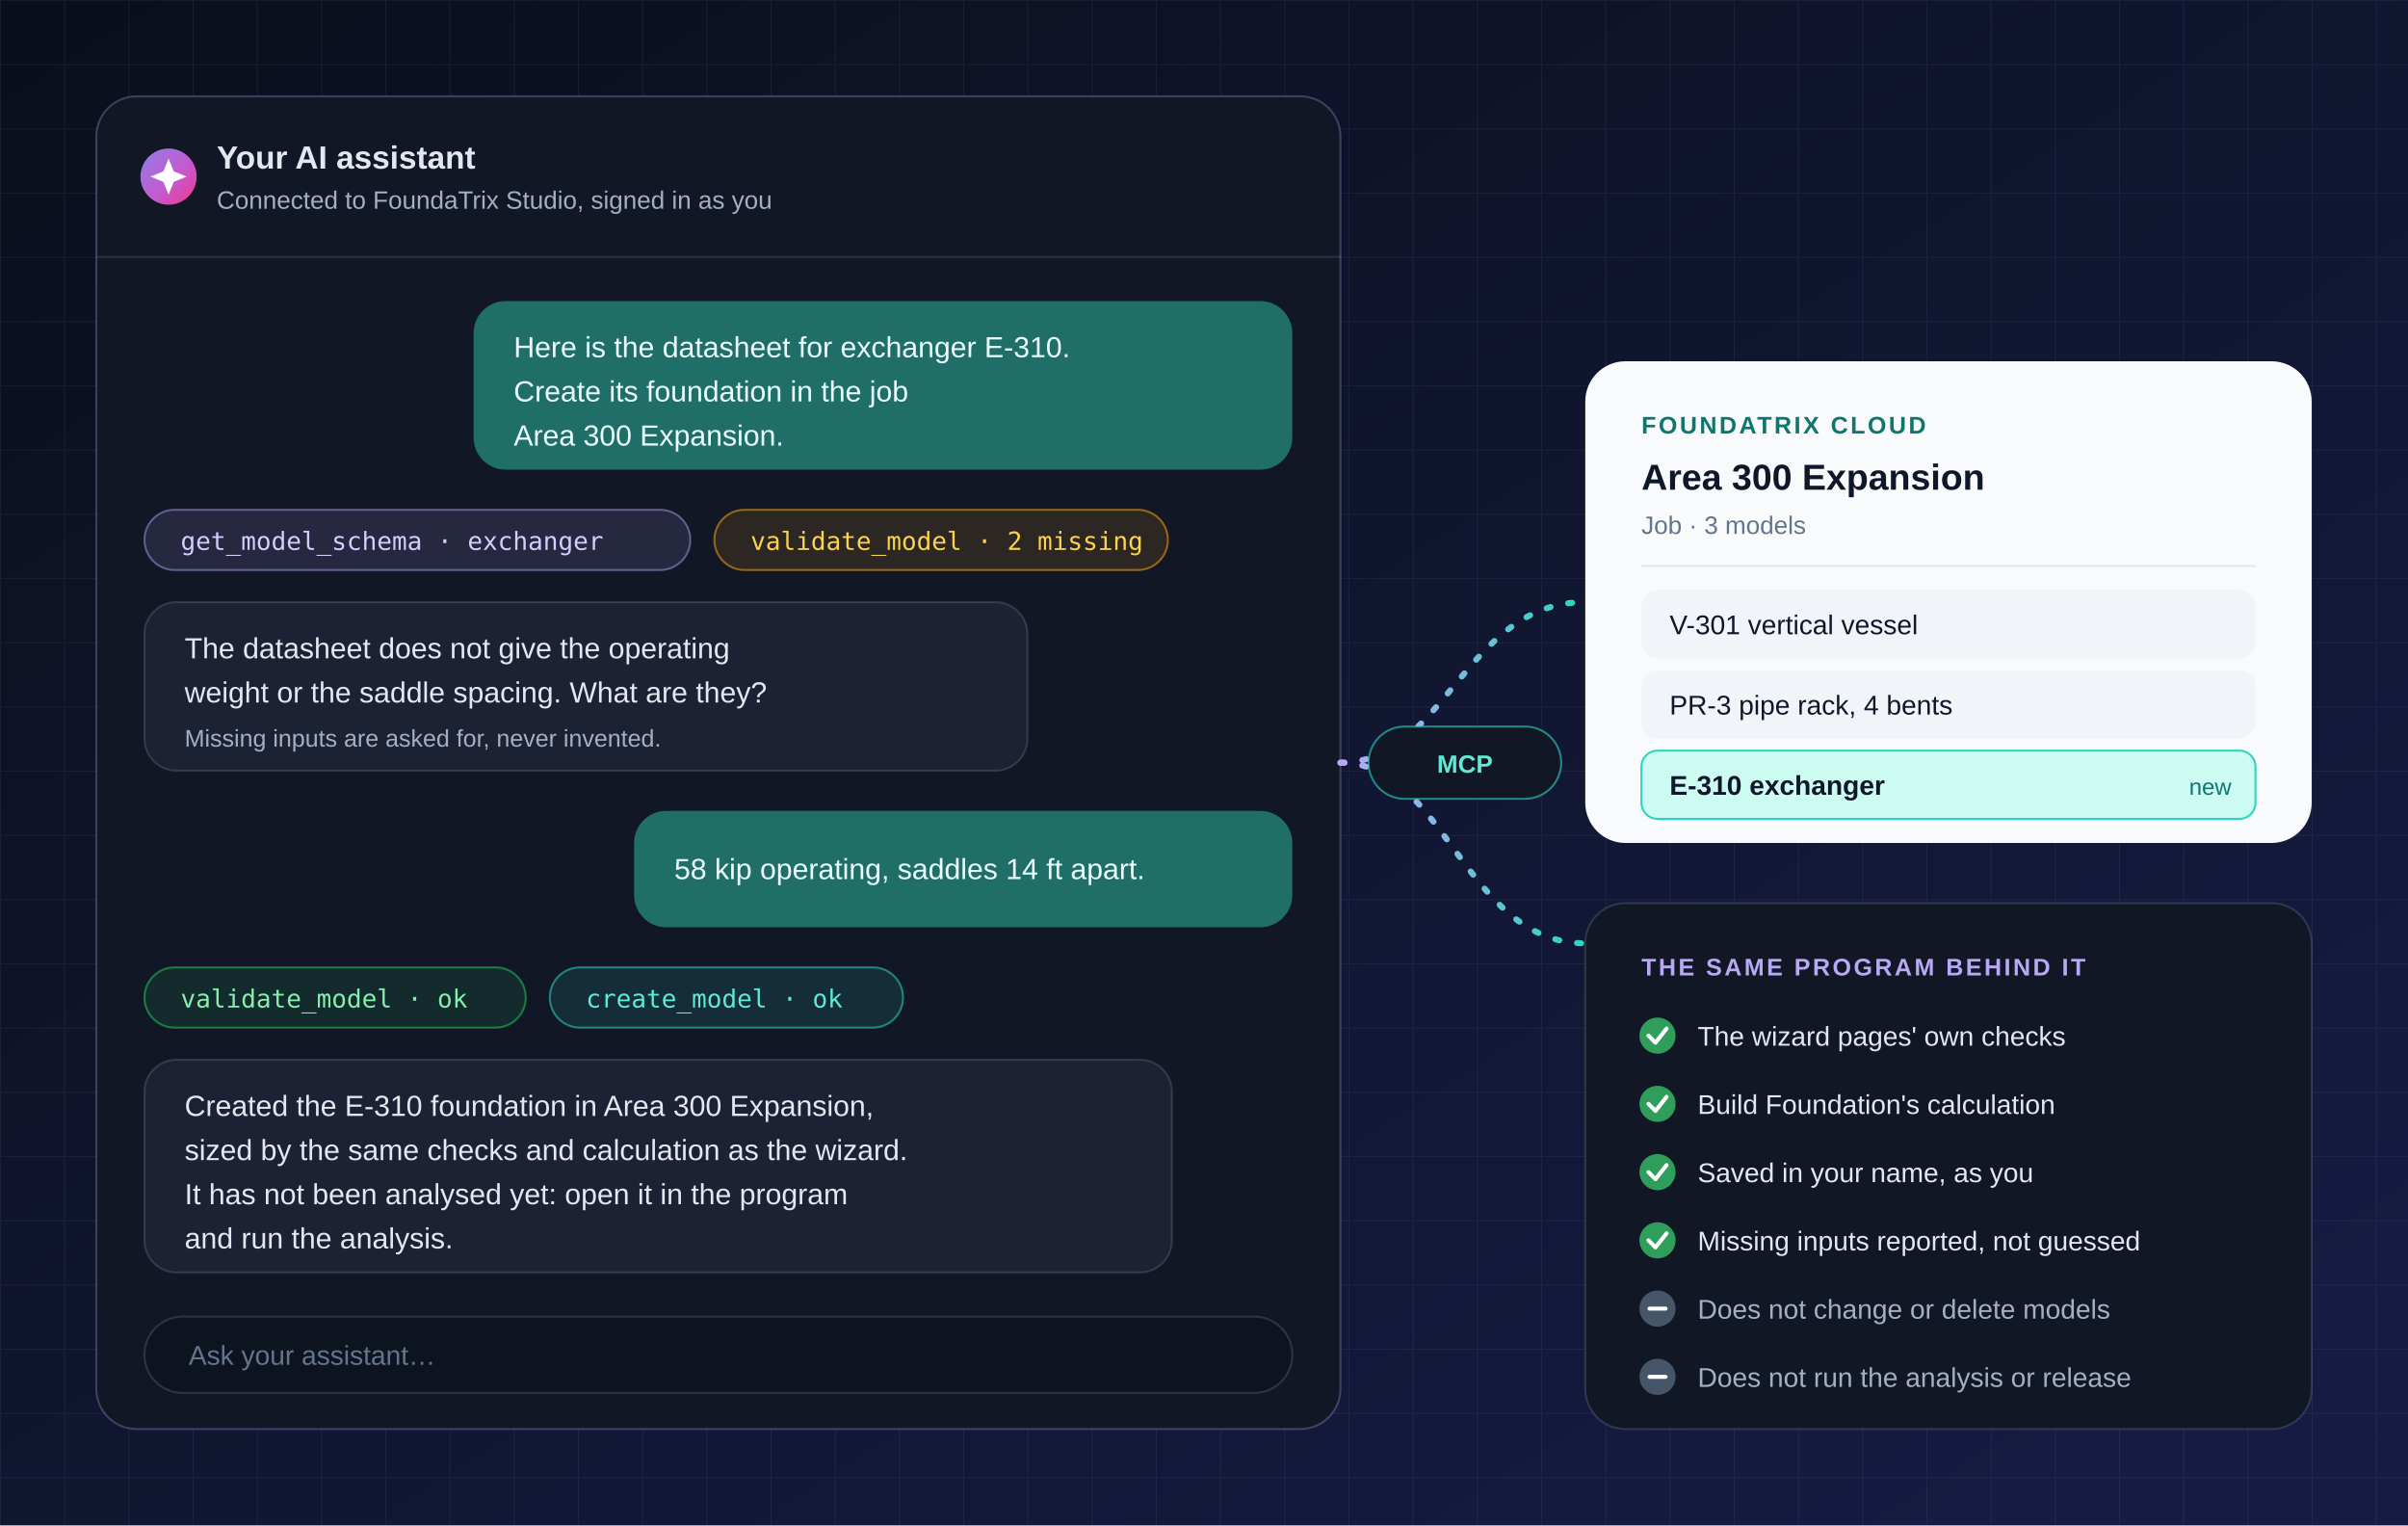
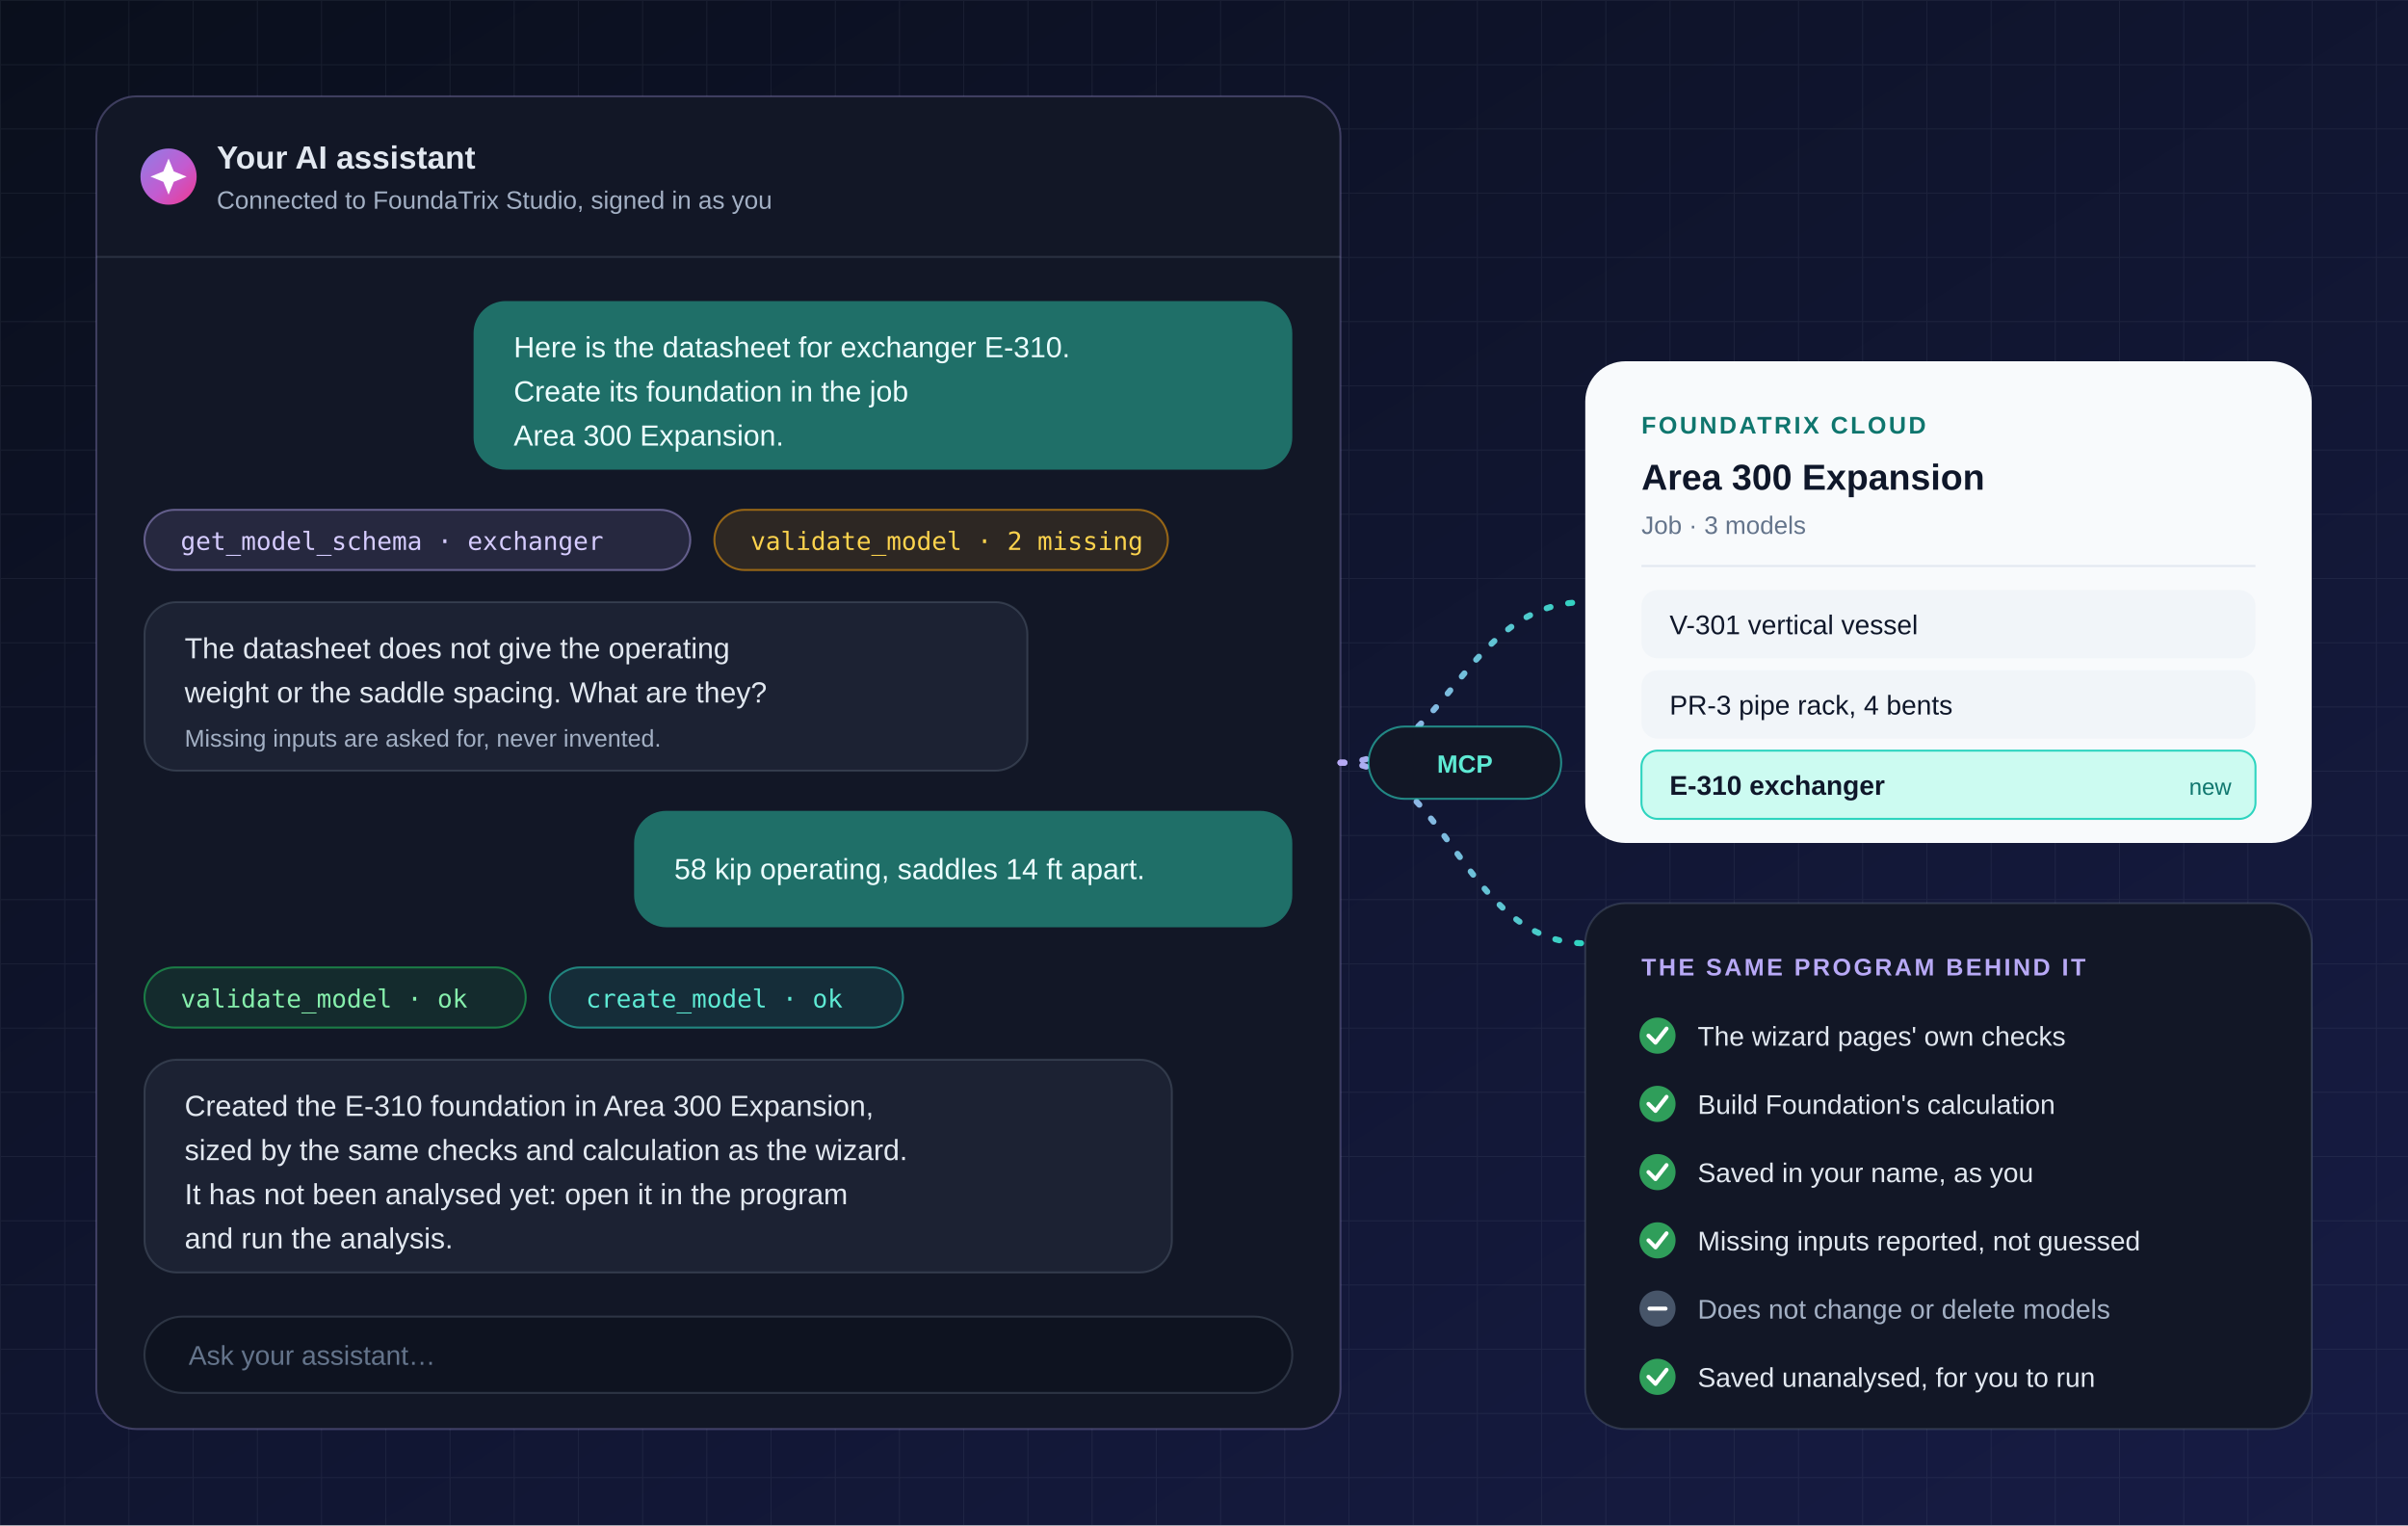
<svg xmlns="http://www.w3.org/2000/svg" viewBox="0 0 1200 760" width="1200" height="760" font-family="Segoe UI, Segoe UI Variable Text, Arial, sans-serif">
  <defs>
    <linearGradient id="bg" x1="0" y1="0" x2="1" y2="1">
      <stop offset="0" stop-color="#0a0f1c" />
      <stop offset="1" stop-color="#171c45" />
    </linearGradient>
    <linearGradient id="premium" x1="0" y1="0" x2="1" y2="1">
      <stop offset="0" stop-color="#8f7ee6" />
      <stop offset="0.55" stop-color="#c35bd0" />
      <stop offset="1" stop-color="#f0388f" />
    </linearGradient>
    <linearGradient id="wire" x1="0" y1="0" x2="1" y2="0">
      <stop offset="0" stop-color="#b8a9f6" />
      <stop offset="1" stop-color="#2dd4bf" />
    </linearGradient>
    <pattern id="grid" width="32" height="32" patternUnits="userSpaceOnUse">
      <path d="M32 0H0V32" fill="none" stroke="rgba(148,163,184,0.09)" stroke-width="1" />
    </pattern>
  </defs>
  <rect width="1200" height="760" fill="url(#bg)" />
  <rect width="1200" height="760" fill="url(#grid)" />
  <rect x="48" y="48" width="620" height="664" rx="20" fill="#121726" stroke="rgba(184,169,246,0.28)" />
  <circle cx="84" cy="88" r="14" fill="url(#premium)" />
  <path d="M84 79 l2.6 6.4 6.4 2.6 -6.4 2.6 -2.6 6.4 -2.6 -6.4 -6.4 -2.6 6.4 -2.6z" fill="#ffffff" />
  <text x="108" y="84" font-size="16" font-weight="700" fill="#e2e8f0">Your AI assistant</text>
  <text x="108" y="104" font-size="12.5" fill="#a3b0c4">Connected to FoundaTrix Studio, signed in as you</text>
  <line x1="48" y1="128" x2="668" y2="128" stroke="rgba(148,163,184,0.18)" />
  <rect x="236" y="150" width="408" height="84" rx="16" fill="#1f6f68" />
  <text x="256" y="178" font-size="14.5" fill="#ecfeff">Here is the datasheet for exchanger E-310.</text>
  <text x="256" y="200" font-size="14.5" fill="#ecfeff">Create its foundation in the job</text>
  <text x="256" y="222" font-size="14.5" fill="#ecfeff">Area 300 Expansion.</text>
  <g font-size="12.5" font-family="Cascadia Mono, Consolas, monospace">
    <rect x="72" y="254" width="272" height="30" rx="15" fill="rgba(184,169,246,0.12)" stroke="rgba(184,169,246,0.45)" />
    <text x="90" y="274" fill="#d6ccff">get_model_schema · exchanger</text>
    <rect x="356" y="254" width="226" height="30" rx="15" fill="rgba(245,158,11,0.12)" stroke="rgba(245,158,11,0.55)" />
    <text x="374" y="274" fill="#fcd34d">validate_model · 2 missing</text>
  </g>
  <rect x="72" y="300" width="440" height="84" rx="16" fill="#1c2233" stroke="rgba(148,163,184,0.22)" />
  <text x="92" y="328" font-size="14.5" fill="#e2e8f0">The datasheet does not give the operating</text>
  <text x="92" y="350" font-size="14.5" fill="#e2e8f0">weight or the saddle spacing. What are they?</text>
  <text x="92" y="372" font-size="12" fill="#a3b0c4">Missing inputs are asked for, never invented.</text>
  <rect x="316" y="404" width="328" height="58" rx="16" fill="#1f6f68" />
  <text x="336" y="438" font-size="14.5" fill="#ecfeff">58 kip operating, saddles 14 ft apart.</text>
  <g font-size="12.5" font-family="Cascadia Mono, Consolas, monospace">
    <rect x="72" y="482" width="190" height="30" rx="15" fill="rgba(34,197,94,0.12)" stroke="rgba(34,197,94,0.55)" />
    <text x="90" y="502" fill="#86efac">validate_model · ok</text>
    <rect x="274" y="482" width="176" height="30" rx="15" fill="rgba(45,212,191,0.12)" stroke="rgba(45,212,191,0.55)" />
    <text x="292" y="502" fill="#5eead4">create_model · ok</text>
  </g>
  <rect x="72" y="528" width="512" height="106" rx="16" fill="#1c2233" stroke="rgba(148,163,184,0.22)" />
  <text x="92" y="556" font-size="14.5" fill="#e2e8f0">Created the E-310 foundation in Area 300 Expansion,</text>
  <text x="92" y="578" font-size="14.5" fill="#e2e8f0">sized by the same checks and calculation as the wizard.</text>
  <text x="92" y="600" font-size="14.5" fill="#e2e8f0">It has not been analysed yet: open it in the program</text>
  <text x="92" y="622" font-size="14.5" fill="#e2e8f0">and run the analysis.</text>
  <rect x="72" y="656" width="572" height="38" rx="19" fill="#0e1320" stroke="rgba(148,163,184,0.22)" />
  <text x="94" y="680" font-size="13.5" fill="#64748b">Ask your assistant…</text>
  <path d="M668 380 C 720 380, 730 300, 790 300" fill="none" stroke="url(#wire)" stroke-width="3" stroke-dasharray="2 9" stroke-linecap="round" />
  <path d="M668 380 C 720 380, 730 470, 790 470" fill="none" stroke="url(#wire)" stroke-width="3" stroke-dasharray="2 9" stroke-linecap="round" />
  <rect x="682" y="362" width="96" height="36" rx="18" fill="#121726" stroke="rgba(45,212,191,0.6)" />
  <text x="730" y="385" font-size="12.5" font-weight="600" fill="#5eead4" text-anchor="middle">MCP</text>
  <rect x="790" y="180" width="362" height="240" rx="20" fill="#f8fafc" />
  <text x="818" y="216" font-size="12" font-weight="700" fill="#0f766e" letter-spacing="1.2">FOUNDATRIX CLOUD</text>
  <text x="818" y="244" font-size="18" font-weight="700" fill="#0f172a">Area 300 Expansion</text>
  <text x="818" y="266" font-size="12.5" fill="#64748b">Job · 3 models</text>
  <line x1="818" y1="282" x2="1124" y2="282" stroke="#e2e8f0" />
  <g font-size="13.5" fill="#0f172a">
    <rect x="818" y="294" width="306" height="34" rx="8" fill="#f1f5f9" />
    <text x="832" y="316">V-301 vertical vessel</text>
    <rect x="818" y="334" width="306" height="34" rx="8" fill="#f1f5f9" />
    <text x="832" y="356">PR-3 pipe rack, 4 bents</text>
    <rect x="818" y="374" width="306" height="34" rx="8" fill="#ccfbf1" stroke="#2dd4bf" />
    <text x="832" y="396" font-weight="600">E-310 exchanger</text>
    <text x="1112" y="396" font-size="11.5" fill="#0f766e" text-anchor="end">new</text>
  </g>
  <rect x="790" y="450" width="362" height="262" rx="20" fill="#121726" stroke="rgba(148,163,184,0.22)" />
  <text x="818" y="486" font-size="12" font-weight="700" fill="#b8a9f6" letter-spacing="1.2">THE SAME PROGRAM BEHIND IT</text>
  <g font-size="13.5" fill="#e2e8f0">
    <circle cx="826" cy="516" r="9" fill="#2f9e5a" />
    <polyline points="821.5,516 825,519.5 830.5,512.5" fill="none" stroke="#fff" stroke-width="2" stroke-linecap="round" stroke-linejoin="round" />
    <text x="846" y="521">The wizard pages' own checks</text>
    <circle cx="826" cy="550" r="9" fill="#2f9e5a" />
    <polyline points="821.5,550 825,553.5 830.5,546.5" fill="none" stroke="#fff" stroke-width="2" stroke-linecap="round" stroke-linejoin="round" />
    <text x="846" y="555">Build Foundation's calculation</text>
    <circle cx="826" cy="584" r="9" fill="#2f9e5a" />
    <polyline points="821.5,584 825,587.5 830.5,580.5" fill="none" stroke="#fff" stroke-width="2" stroke-linecap="round" stroke-linejoin="round" />
    <text x="846" y="589">Saved in your name, as you</text>
    <circle cx="826" cy="618" r="9" fill="#2f9e5a" />
    <polyline points="821.5,618 825,621.5 830.5,614.5" fill="none" stroke="#fff" stroke-width="2" stroke-linecap="round" stroke-linejoin="round" />
    <text x="846" y="623">Missing inputs reported, not guessed</text>
    <circle cx="826" cy="652" r="9" fill="#475569" />
    <line x1="822" y1="652" x2="830" y2="652" stroke="#fff" stroke-width="2" stroke-linecap="round" />
    <text x="846" y="657" fill="#a3b0c4">Does not change or delete models</text>
-     <circle cx="826" cy="686" r="9" fill="#475569" />
-     <line x1="822" y1="686" x2="830" y2="686" stroke="#fff" stroke-width="2" stroke-linecap="round" />
-     <text x="846" y="691" fill="#a3b0c4">Does not run the analysis or release</text>
+     <circle cx="826" cy="686" r="9" fill="#2f9e5a" />
+     <polyline points="821.5,686 825,689.5 830.5,682.5" fill="none" stroke="#fff" stroke-width="2" stroke-linecap="round" stroke-linejoin="round" />
+     <text x="846" y="691">Saved unanalysed, for you to run</text>
  </g>
</svg>
